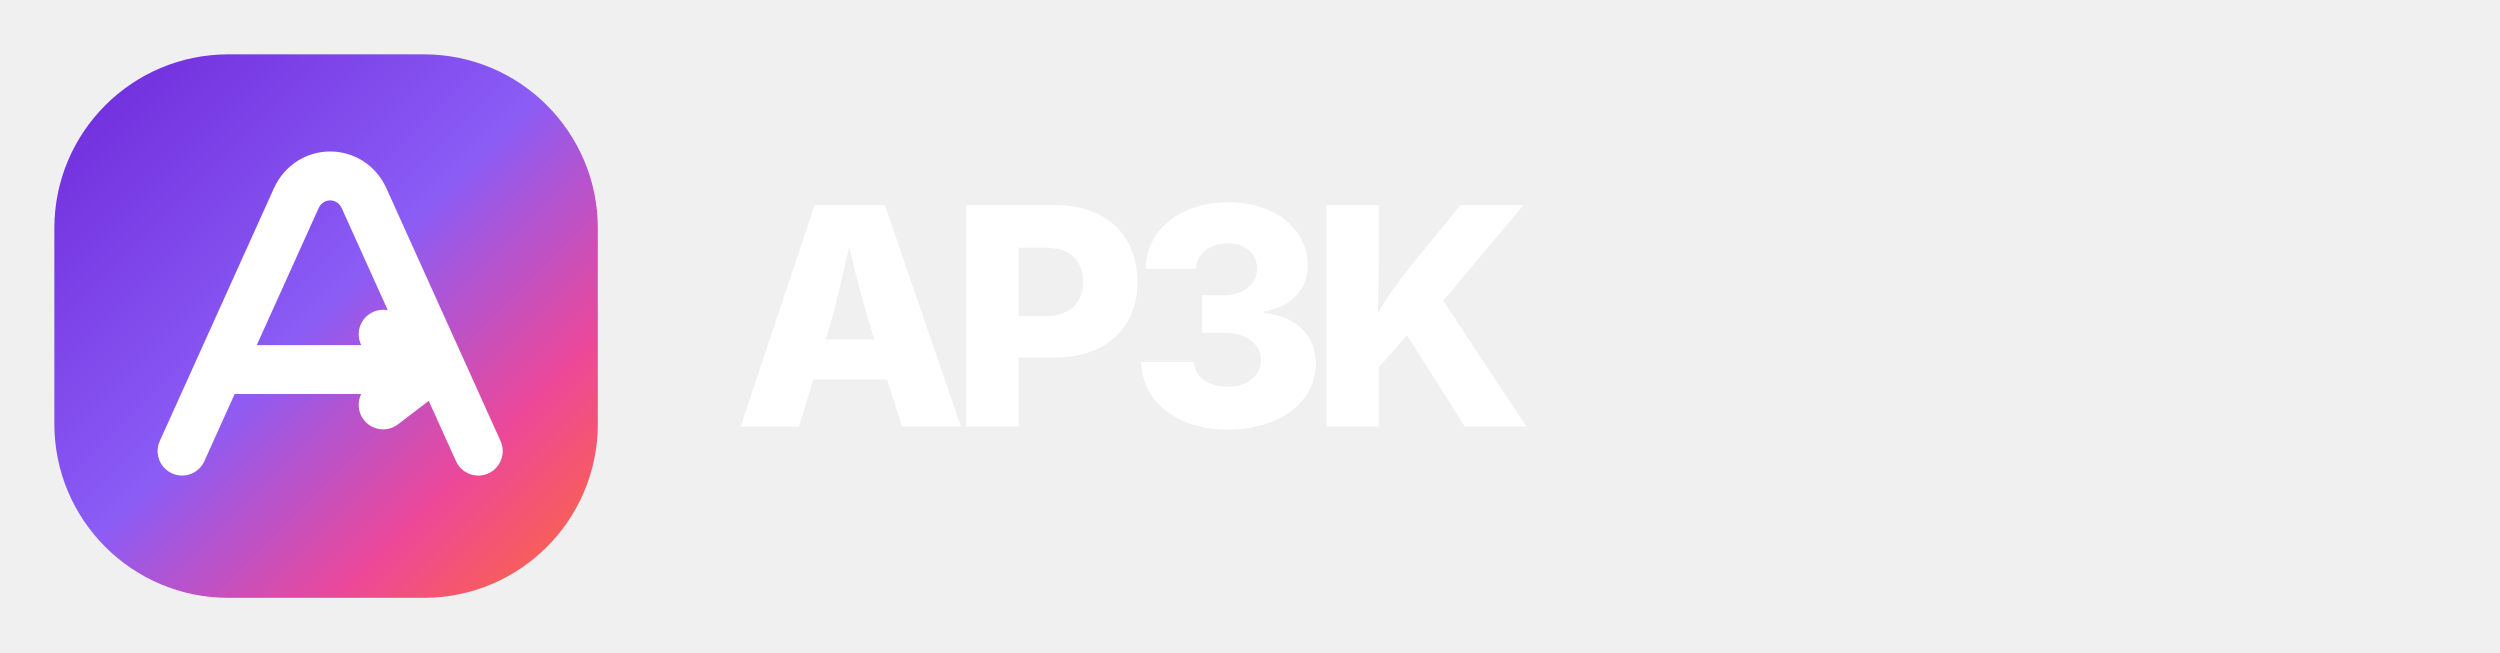
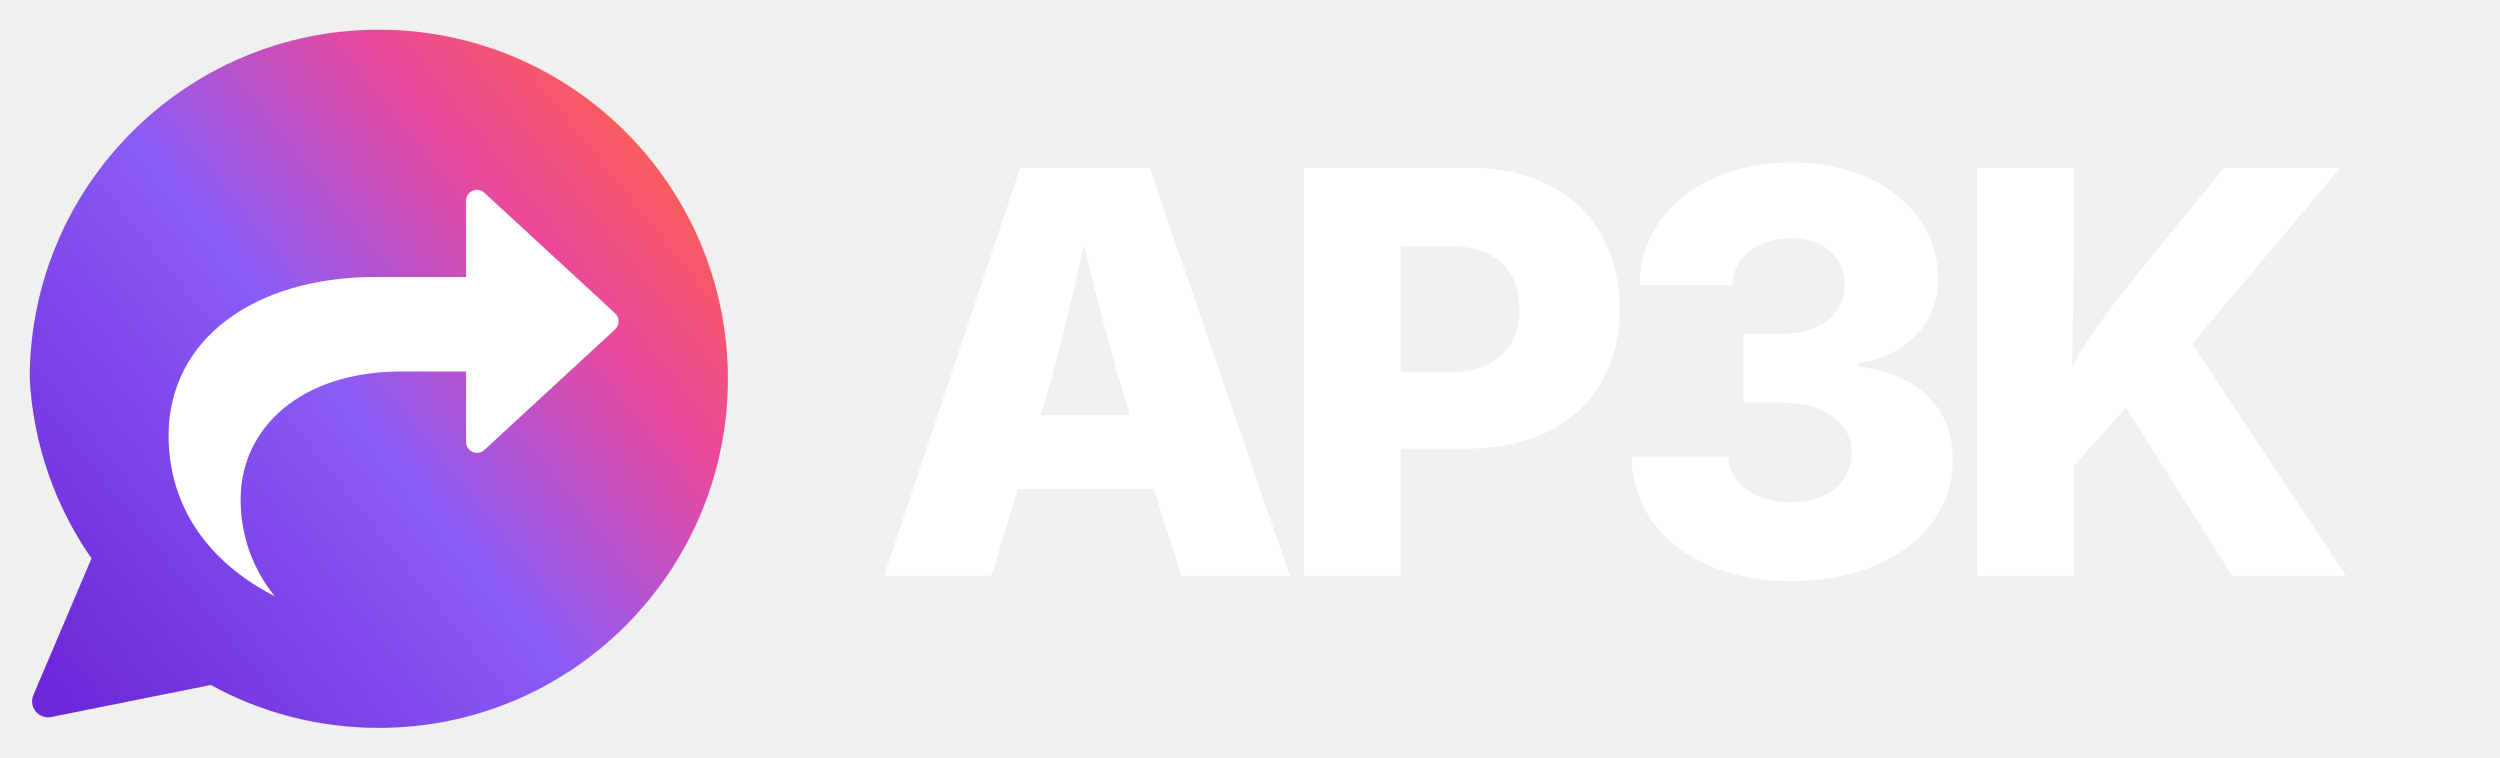
- <svg xmlns="http://www.w3.org/2000/svg" width="920" height="240" viewBox="0 0 920 240" fill="none">
+ <svg xmlns="http://www.w3.org/2000/svg" width="330" height="100" viewBox="0 0 330 100">
  <defs>
-     <linearGradient id="g" x1="20" y1="20" x2="220" y2="220" gradientUnits="userSpaceOnUse">
-       <stop stop-color="#6D28D9" />
-       <stop offset=".48" stop-color="#8B5CF6" />
-       <stop offset=".76" stop-color="#EC4899" />
+     <linearGradient id="quick-reply" x1="0%" y1="90%" x2="100%" y2="10%">
+       <stop offset="0" stop-color="#6D28D9" />
+       <stop offset="0.46" stop-color="#8B5CF6" />
+       <stop offset="0.74" stop-color="#EC4899" />
      <stop offset="1" stop-color="#FF6B35" />
    </linearGradient>
  </defs>
-   <rect x="20" y="20" width="200" height="200" rx="64" fill="url(#g)" />
-   <path d="M67 166 109 73c5-11 20-11 25 0l42 93M86 136h66m-11-13 17 13-17 13" stroke="white" stroke-width="18" stroke-linecap="round" stroke-linejoin="round" />
-   <text x="270" y="157" fill="white" font-family="Plus Jakarta Sans, Inter, Arial, sans-serif" font-size="112" font-weight="800" letter-spacing="-7">AP3K</text>
+   <g transform="translate(2 2) scale(.96)">
+     <path d="M50 2C76.51 2 98 23.49 98 50S76.51 98 50 98c-8.3 0-16.2-2.1-23.1-5.9L5 96.5a2.2 2.2 0 0 1-2.5-3l8-18.8A47.8 47.8 0 0 1 2 50C2 23.49 23.49 2 50 2Z" fill="url(#quick-reply)" />
+     <path d="M62 25.5a1.5 1.5 0 0 1 2.5-1.1l18 16.6a1.5 1.5 0 0 1 0 2.2l-18 16.6A1.5 1.5 0 0 1 62 58.7V49h-9c-13.5 0-22 7.6-22 17.6 0 5 1.7 9.6 4.7 13.3-9-4.6-14.6-12.2-14.6-22.1C21.1 44.7 32.7 36 49.6 36H62Z" fill="#fff" />
+   </g>
+   <text x="115" y="76" fill="#fff" font-family="Plus Jakarta Sans, Inter, Arial, sans-serif" font-size="74" font-weight="800" letter-spacing="-4">AP3K</text>
</svg>
